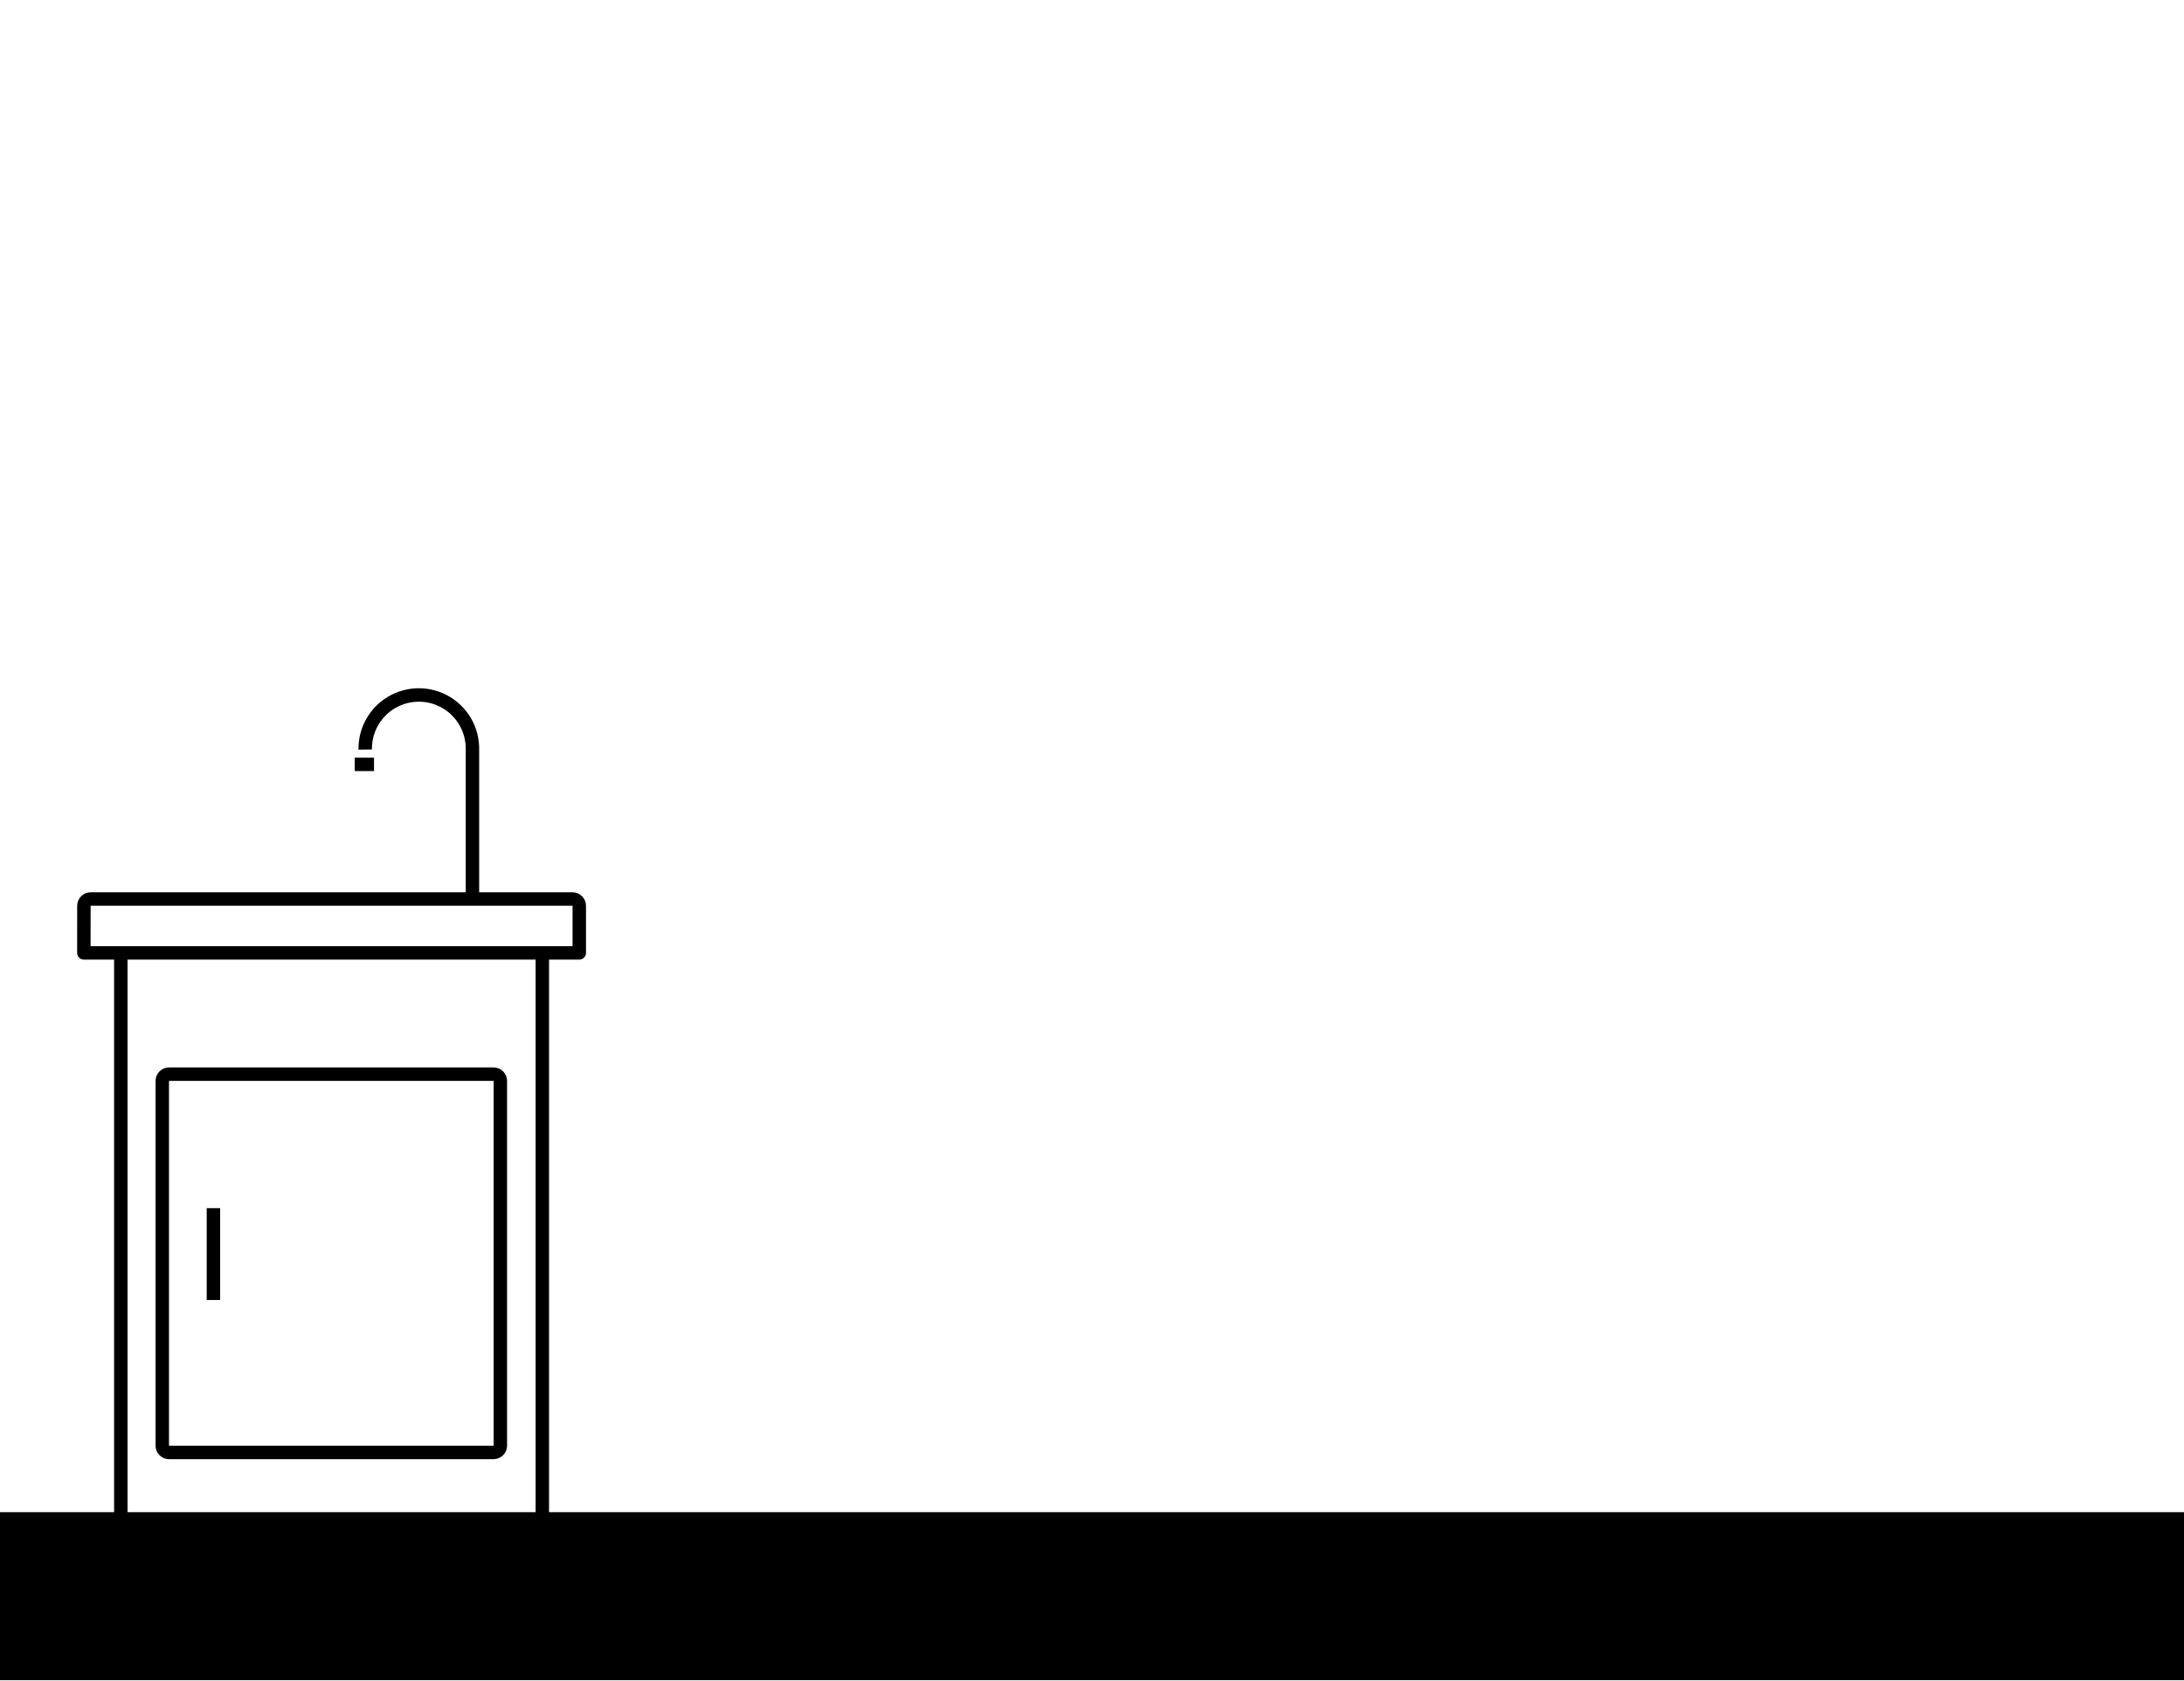
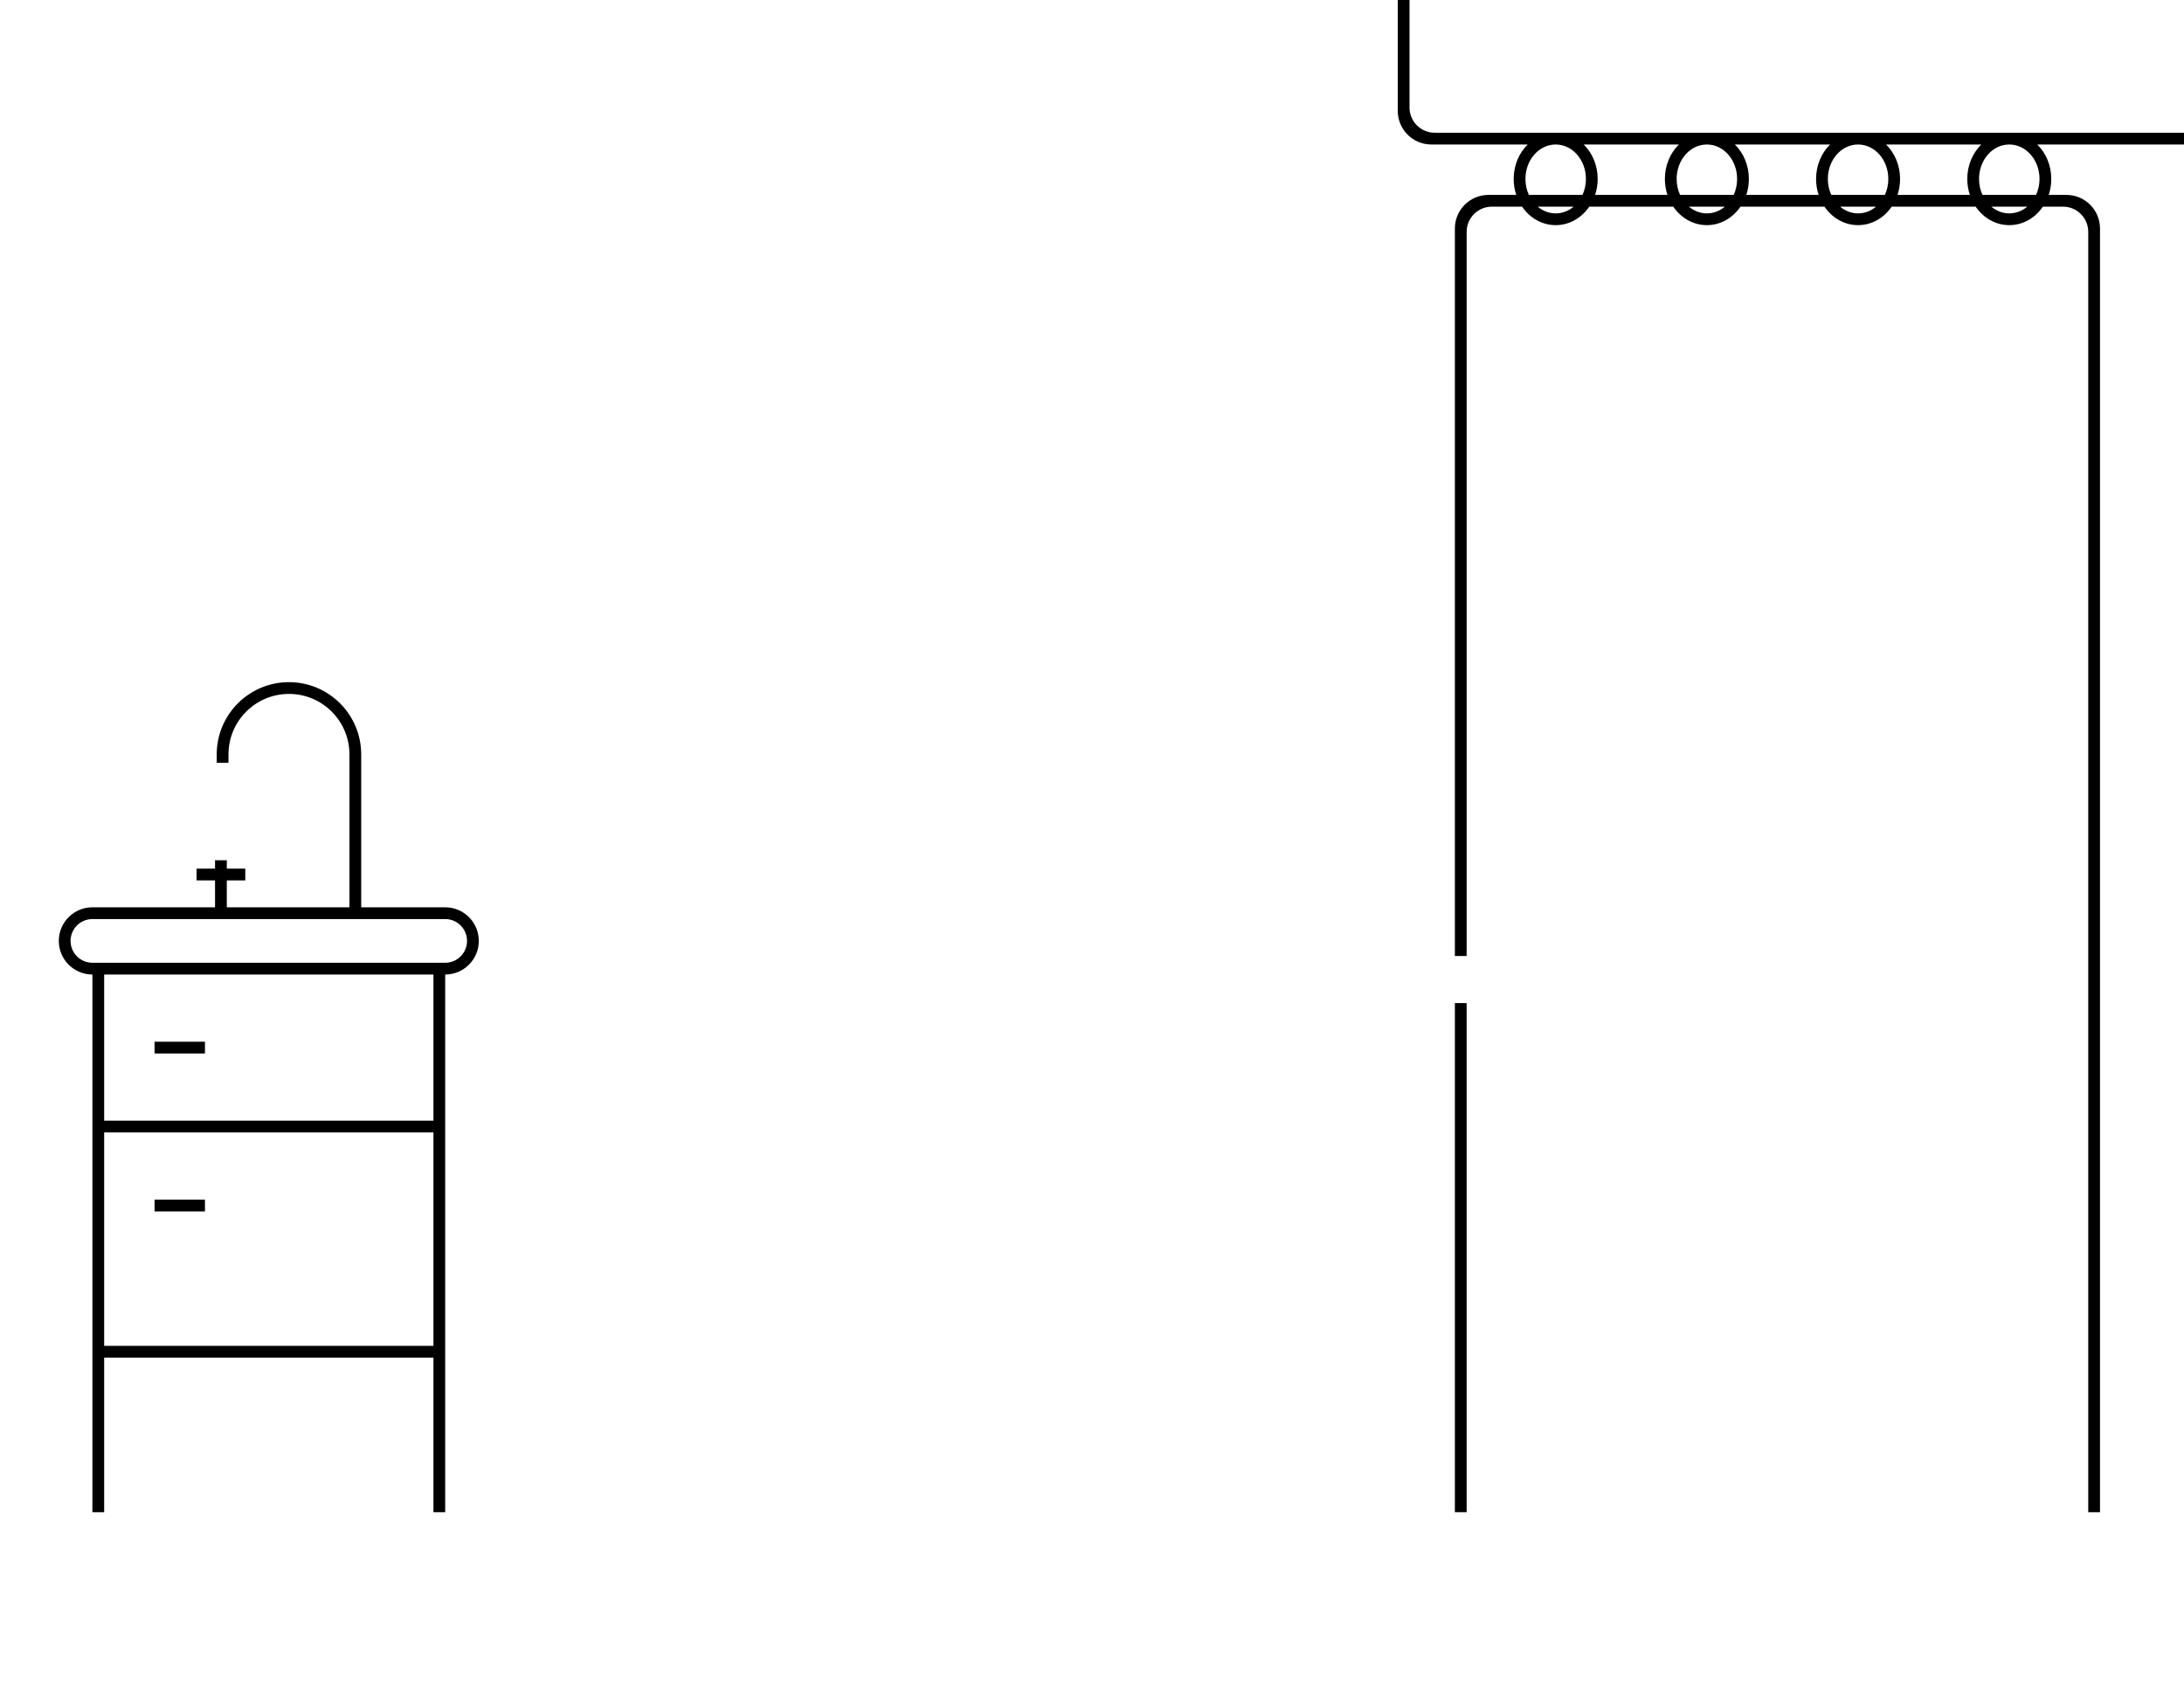
- <svg xmlns="http://www.w3.org/2000/svg" viewBox="0 0 1300 1000">
-   <defs>
-     <style>.cls-1{fill:none;stroke:#000;stroke-linejoin:round;stroke-width:8px;}</style>
-   </defs>
-   <g id="Capa_2" data-name="Capa 2">
-     <rect y="900" width="1300" height="100" />
-     <path class="cls-1" d="M49.91,567.12h294.9v-28a4.06,4.06,0,0,0-4.06-4.06H54a4.06,4.06,0,0,0-4.06,4.06Z" />
-     <rect class="cls-1" x="96.59" y="639.3" width="201.24" height="225.16" rx="4.05" />
-     <line class="cls-1" x1="127.04" y1="719.07" x2="127.04" y2="773.71" />
-     <line class="cls-1" x1="71.91" y1="567.12" x2="71.91" y2="900.21" />
-     <line class="cls-1" x1="322.81" y1="567.12" x2="322.81" y2="900.21" />
-     <path class="cls-1" d="M217.39,446.11a31.92,31.92,0,1,1,63.83,0V535" />
-     <line class="cls-1" x1="211.15" y1="454.93" x2="222.63" y2="454.93" />
-   </g>
+ <svg xmlns="http://www.w3.org/2000/svg" width="1300" height="1000" viewBox="0 0 1300 1000" fill="none">
+   <path fill-rule="evenodd" clip-rule="evenodd" d="M839 0H832V66C832 77.046 840.954 86 852 86H909.336C904.22 91.035 901 98.354 901 106.5C901 109.839 901.541 113.039 902.532 116H886C874.954 116 866 124.954 866 136V569H873V138C873 129.716 879.716 123 888 123H905.998C910.559 129.679 917.821 134 926 134C934.179 134 941.441 129.679 946.002 123H995.998C1000.56 129.679 1007.82 134 1016 134C1024.18 134 1031.44 129.679 1036 123H1086C1090.56 129.679 1097.82 134 1106 134C1114.18 134 1121.44 129.679 1126 123H1176C1180.56 129.679 1187.82 134 1196 134C1204.18 134 1211.44 129.679 1216 123H1228C1236.28 123 1243 129.716 1243 138V900H1250V136C1250 124.954 1241.05 116 1230 116H1219.47C1220.46 113.039 1221 109.839 1221 106.5C1221 98.354 1217.78 91.035 1212.66 86H1300V79H854C845.716 79 839 72.284 839 64V0ZM1179.34 86H1122.66C1127.78 91.035 1131 98.354 1131 106.5C1131 109.839 1130.46 113.039 1129.47 116H1172.53C1171.54 113.039 1171 109.839 1171 106.5C1171 98.354 1174.22 91.035 1179.34 86ZM1185.32 123C1188.3 125.514 1192 127 1196 127C1200 127 1203.7 125.514 1206.68 123H1185.32ZM1211.95 116H1180.05C1178.74 113.16 1178 109.928 1178 106.5C1178 95.178 1186.06 86 1196 86C1205.94 86 1214 95.178 1214 106.5C1214 109.928 1213.26 113.16 1211.95 116ZM1106 127C1102 127 1098.3 125.514 1095.32 123H1116.68C1113.7 125.514 1110 127 1106 127ZM1090.05 116H1121.95C1123.26 113.16 1124 109.928 1124 106.5C1124 95.178 1115.94 86 1106 86C1096.06 86 1088 95.178 1088 106.5C1088 109.928 1088.74 113.16 1090.05 116ZM1081 106.5C1081 98.354 1084.22 91.035 1089.34 86H1032.66C1037.78 91.035 1041 98.354 1041 106.5C1041 109.839 1040.46 113.039 1039.47 116H1082.53C1081.54 113.039 1081 109.839 1081 106.5ZM999.336 86H942.664C947.78 91.035 951 98.354 951 106.5C951 109.839 950.459 113.039 949.468 116H992.532C991.541 113.039 991 109.839 991 106.5C991 98.354 994.22 91.035 999.336 86ZM1005.32 123C1008.3 125.514 1012 127 1016 127C1020 127 1023.7 125.514 1026.68 123H1005.32ZM1031.95 116H1000.05C998.739 113.16 998 109.928 998 106.5C998 95.178 1006.06 86 1016 86C1025.94 86 1034 95.178 1034 106.5C1034 109.928 1033.26 113.16 1031.95 116ZM926 127C922 127 918.304 125.514 915.316 123H936.684C933.696 125.514 930 127 926 127ZM910.045 116H941.955C943.261 113.16 944 109.928 944 106.5C944 95.178 935.941 86 926 86C916.059 86 908 95.178 908 106.5C908 109.928 908.739 113.16 910.045 116Z" fill="black" />
+   <path d="M92 714H122V721H92V714Z" fill="black" />
+   <path d="M122 620H92V627H122V620Z" fill="black" />
+   <path fill-rule="evenodd" clip-rule="evenodd" d="M129 449V454H136V449C136 429.118 152.118 413 172 413C191.882 413 208 429.118 208 449V540H135V524H146V517H135V512H128V517H117V524H128V540H55C43.954 540 35 548.954 35 560C35 571.046 43.954 580 55 580L55 900H62V808H258V900H265V580C276.046 580 285 571.046 285 560C285 548.954 276.046 540 265 540H215V449C215 425.252 195.748 406 172 406C148.252 406 129 425.252 129 449ZM42 560C42 552.82 47.82 547 55 547H265C272.18 547 278 552.82 278 560C278 567.18 272.18 573 265 573H55C47.82 573 42 567.18 42 560ZM258 801V674H62V801H258ZM258 667H62V580H258V667Z" fill="black" />
+   <path d="M873 597H866V900H873V597Z" fill="black" />
</svg>
